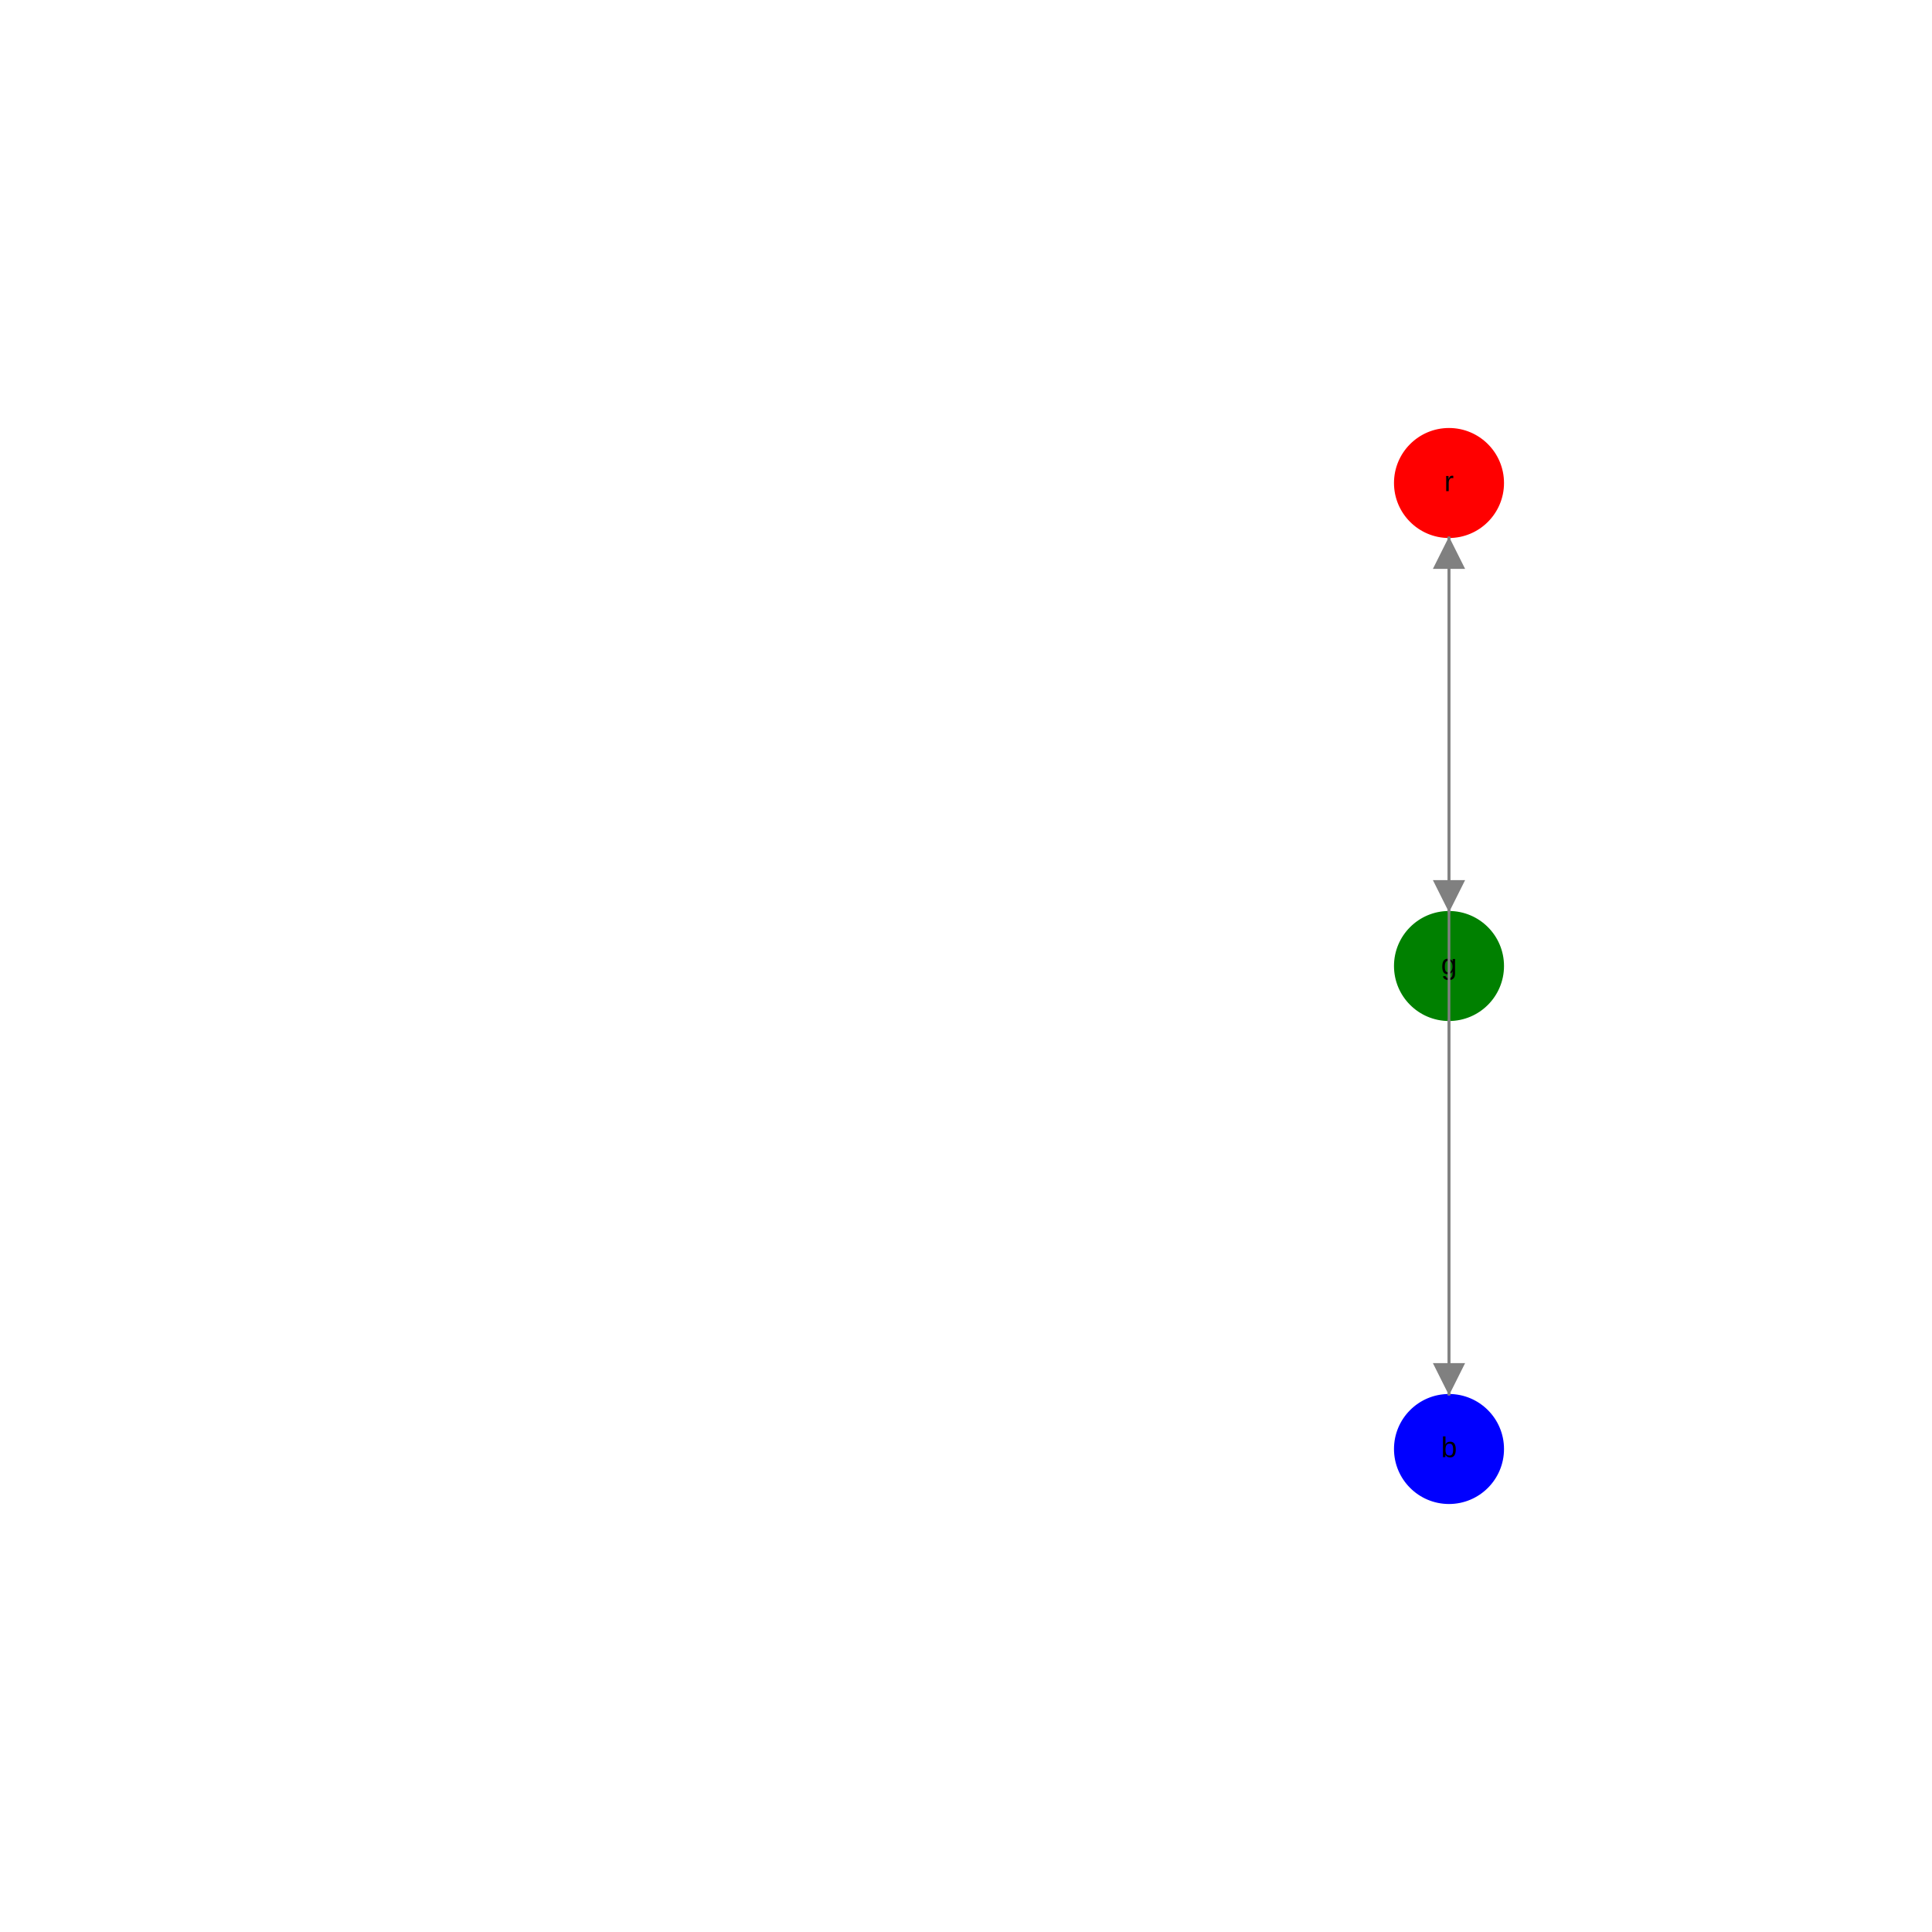
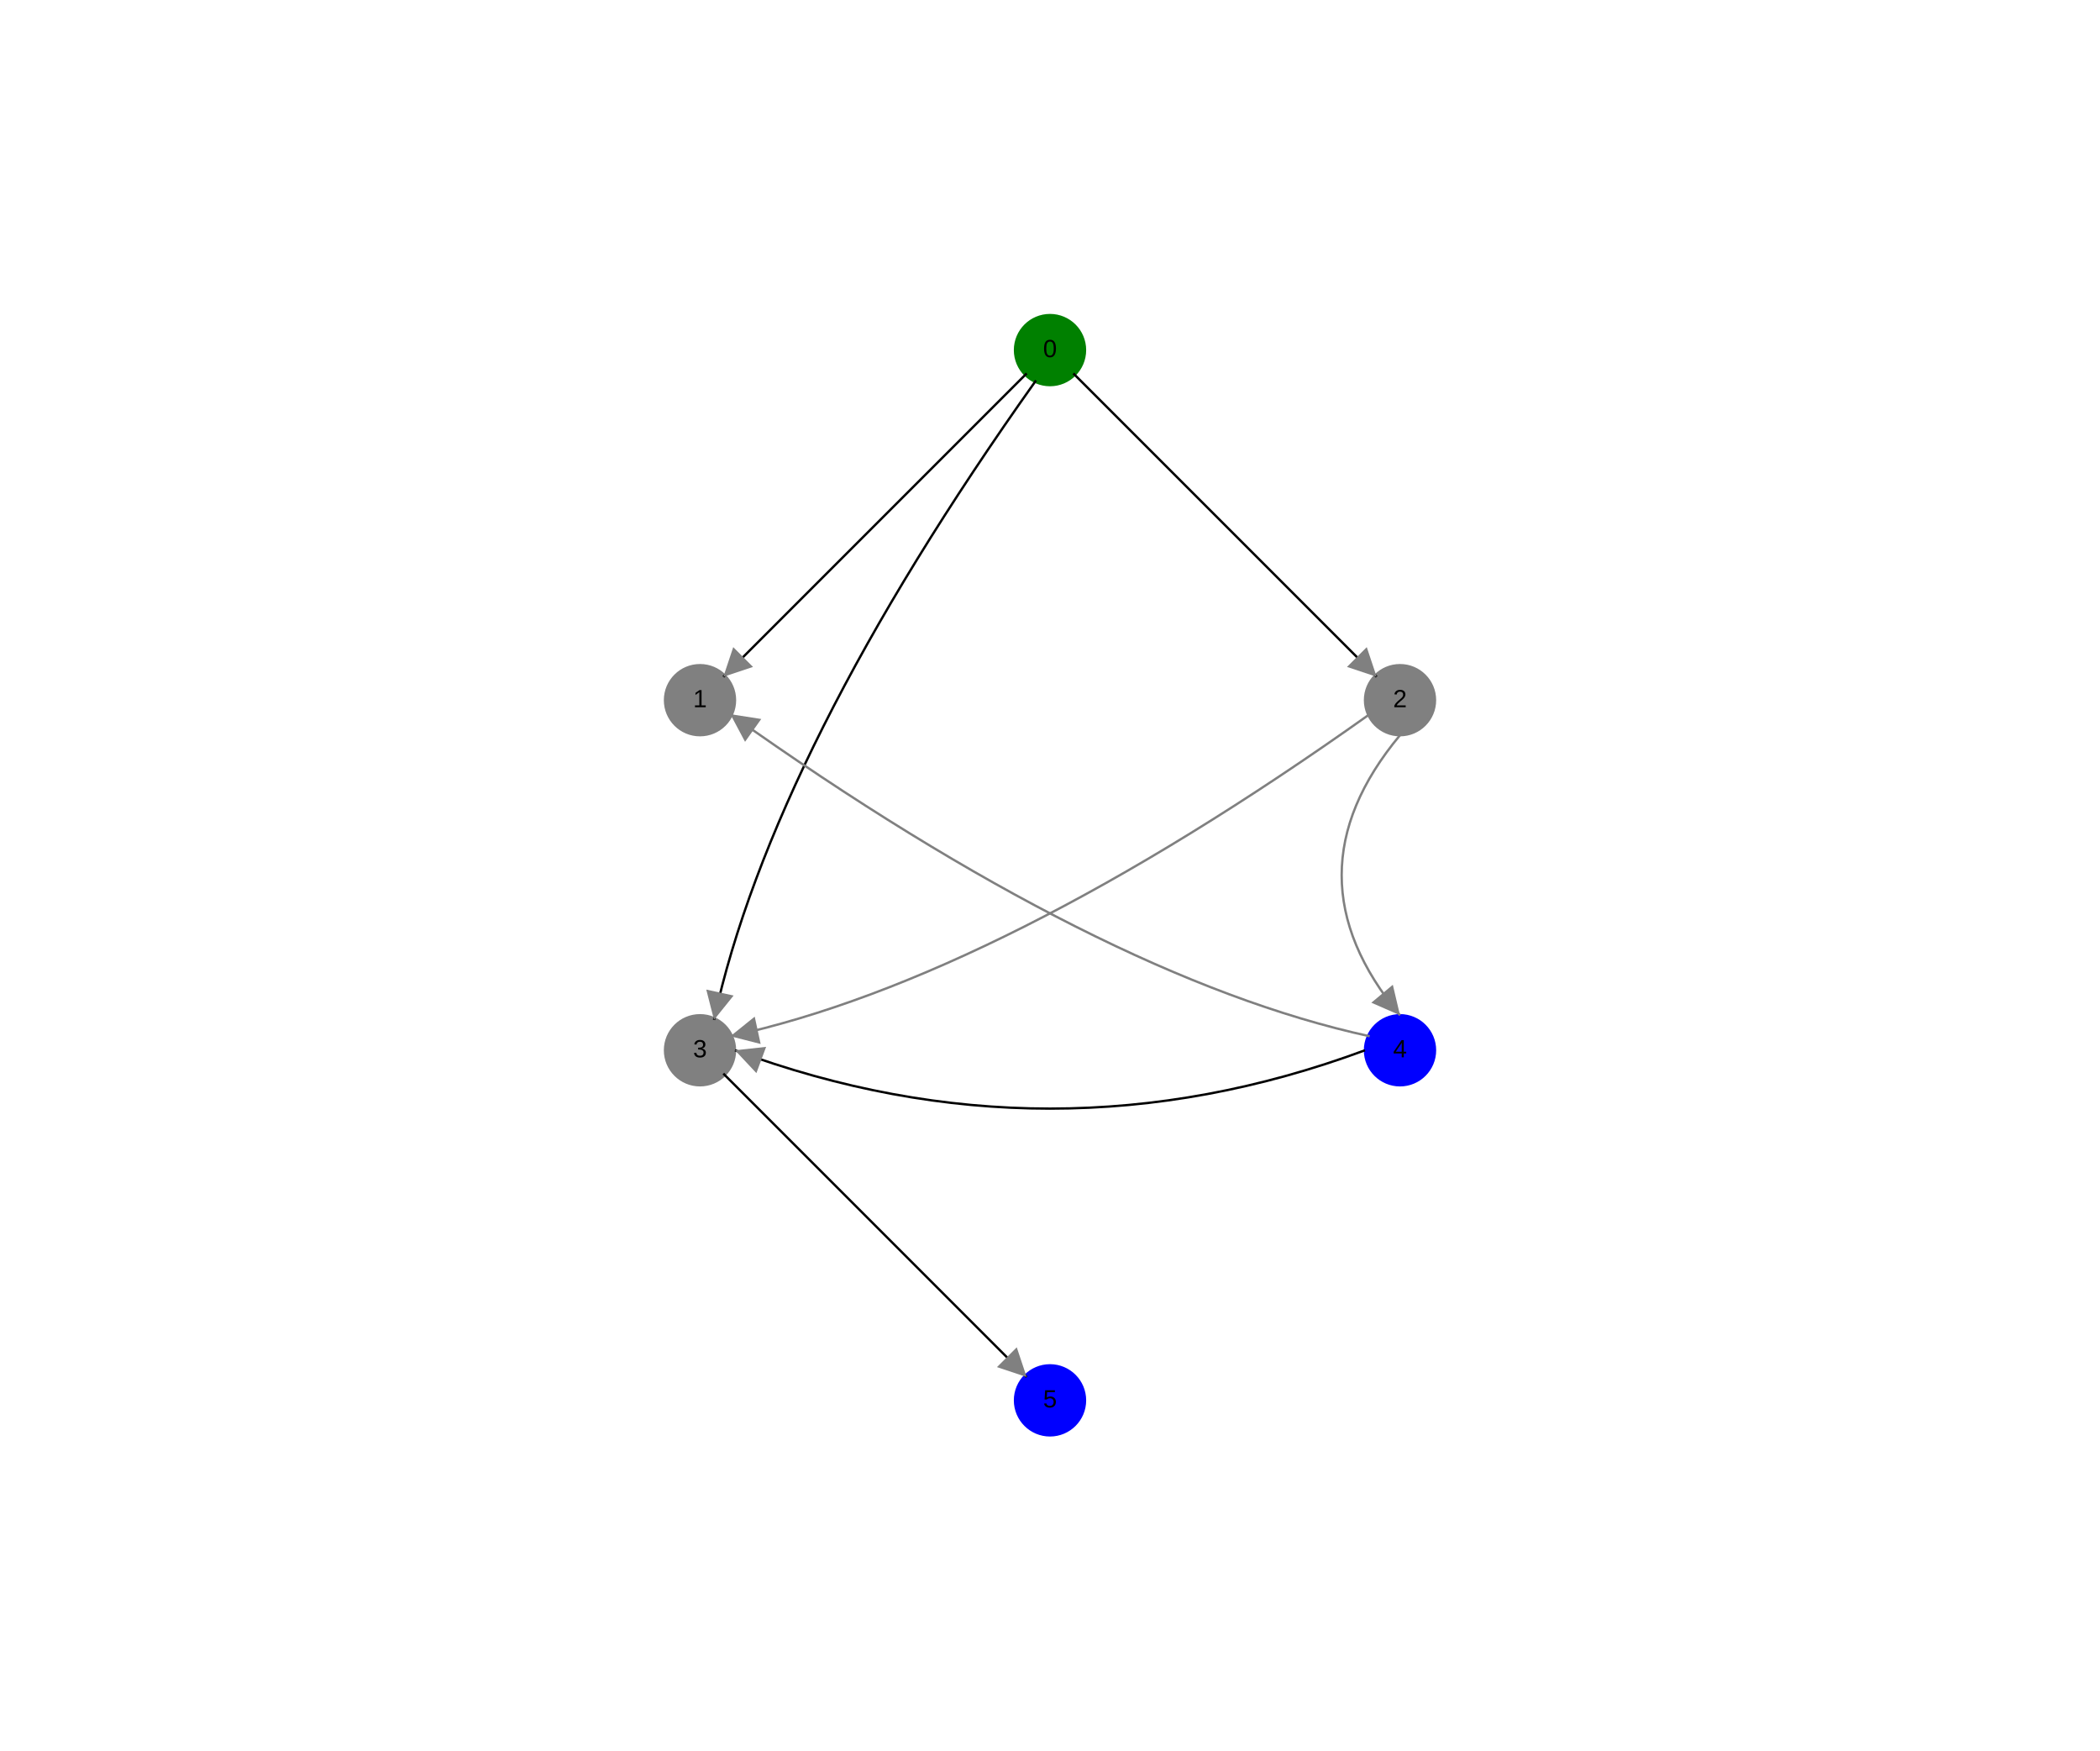
- <svg xmlns="http://www.w3.org/2000/svg" viewBox="0 0 720 720">
+ <svg xmlns="http://www.w3.org/2000/svg" viewBox="0 0 900 750">
  <style type="text/css">text {font-family: Arial, sans serif; font-size: 8pt; text-anchor:middle; dominant-baseline:
        middle;}
    </style>
  <defs>
    <marker id="arrow" markerHeight="12" markerWidth="12" orient="auto-start-reverse" refX="20" refY="10" viewBox="0 0 20 20">
      <path d="M 0 0 L 20 10 L 0 20 Z" fill="gray" />
    </marker>
  </defs>
-   <circle cx="540" cy="180" fill="red" r="20" stroke="red" stroke-width="1" />
-   <text fill="black" x="540" y="180">r</text>
-   <circle cx="540" cy="540" fill="blue" r="20" stroke="blue" stroke-width="1" />
-   <text fill="black" x="540" y="540">b</text>
-   <circle cx="540" cy="360" fill="green" r="20" stroke="green" stroke-width="1" />
-   <text fill="black" x="540" y="360">g</text>
-   <line marker-end="url(#arrow)" stroke="gray" x1="540" x2="540" y1="200" y2="340" />
-   <line marker-end="url(#arrow)" stroke="gray" x1="540" x2="540" y1="380" y2="520" />
-   <line marker-end="url(#arrow)" stroke="gray" x1="540" x2="540" y1="520" y2="200" />
+   <circle cx="450" cy="150" fill="green" r="15" stroke="green" stroke-width="1" />
+   <text fill="black" x="450" y="150">0</text>
+   <circle cx="300" cy="300" fill="gray" r="15" stroke="gray" stroke-width="1" />
+   <text fill="black" x="300" y="300">1</text>
+   <circle cx="600" cy="300" fill="gray" r="15" stroke="gray" stroke-width="1" />
+   <text fill="black" x="600" y="300">2</text>
+   <circle cx="300" cy="450" fill="gray" r="15" stroke="gray" stroke-width="1" />
+   <text fill="black" x="300" y="450">3</text>
+   <circle cx="600" cy="450" fill="blue" r="15" stroke="blue" stroke-width="1" />
+   <text fill="black" x="600" y="450">4</text>
+   <path d="M 440 160 Q 340 260, 310 290" fill="none" marker-end="url(#arrow)" stroke="black" />
+   <circle cx="450" cy="600" fill="blue" r="15" stroke="blue" stroke-width="1" />
+   <text fill="black" x="450" y="600">5</text>
+   <path d="M 460 160 Q 490 190, 590 290" fill="none" marker-end="url(#arrow)" stroke="black" />
+   <path d="M 444 163 Q 331 322, 306 437" fill="none" marker-end="url(#arrow)" stroke="black" />
+   <path d="M 587 444 Q 472 419, 313 306" fill="none" marker-end="url(#arrow)" stroke="gray" />
+   <path d="M 587 306 Q 428 419, 313 444" fill="none" marker-end="url(#arrow)" stroke="gray" />
+   <path d="M 600 315 Q 550 375, 600 435" fill="none" marker-end="url(#arrow)" stroke="gray" />
+   <path d="M 585 450 Q 450 500, 315 450" fill="none" marker-end="url(#arrow)" stroke="black" />
+   <path d="M 310 460 Q 340 490, 440 590" fill="none" marker-end="url(#arrow)" stroke="black" />
</svg>
